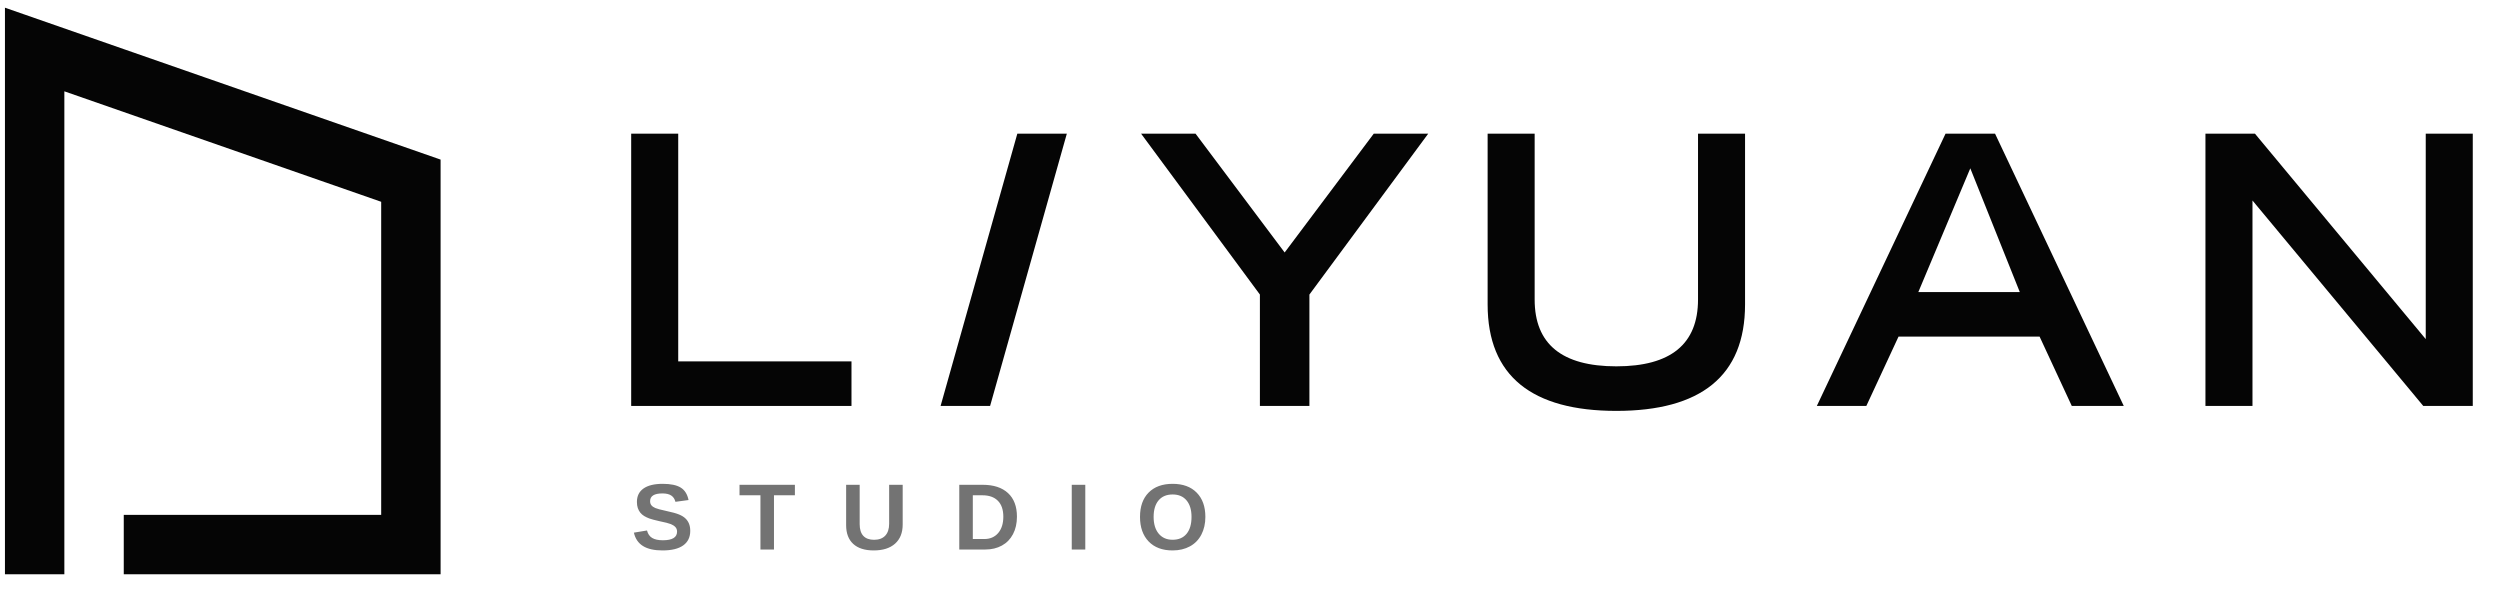
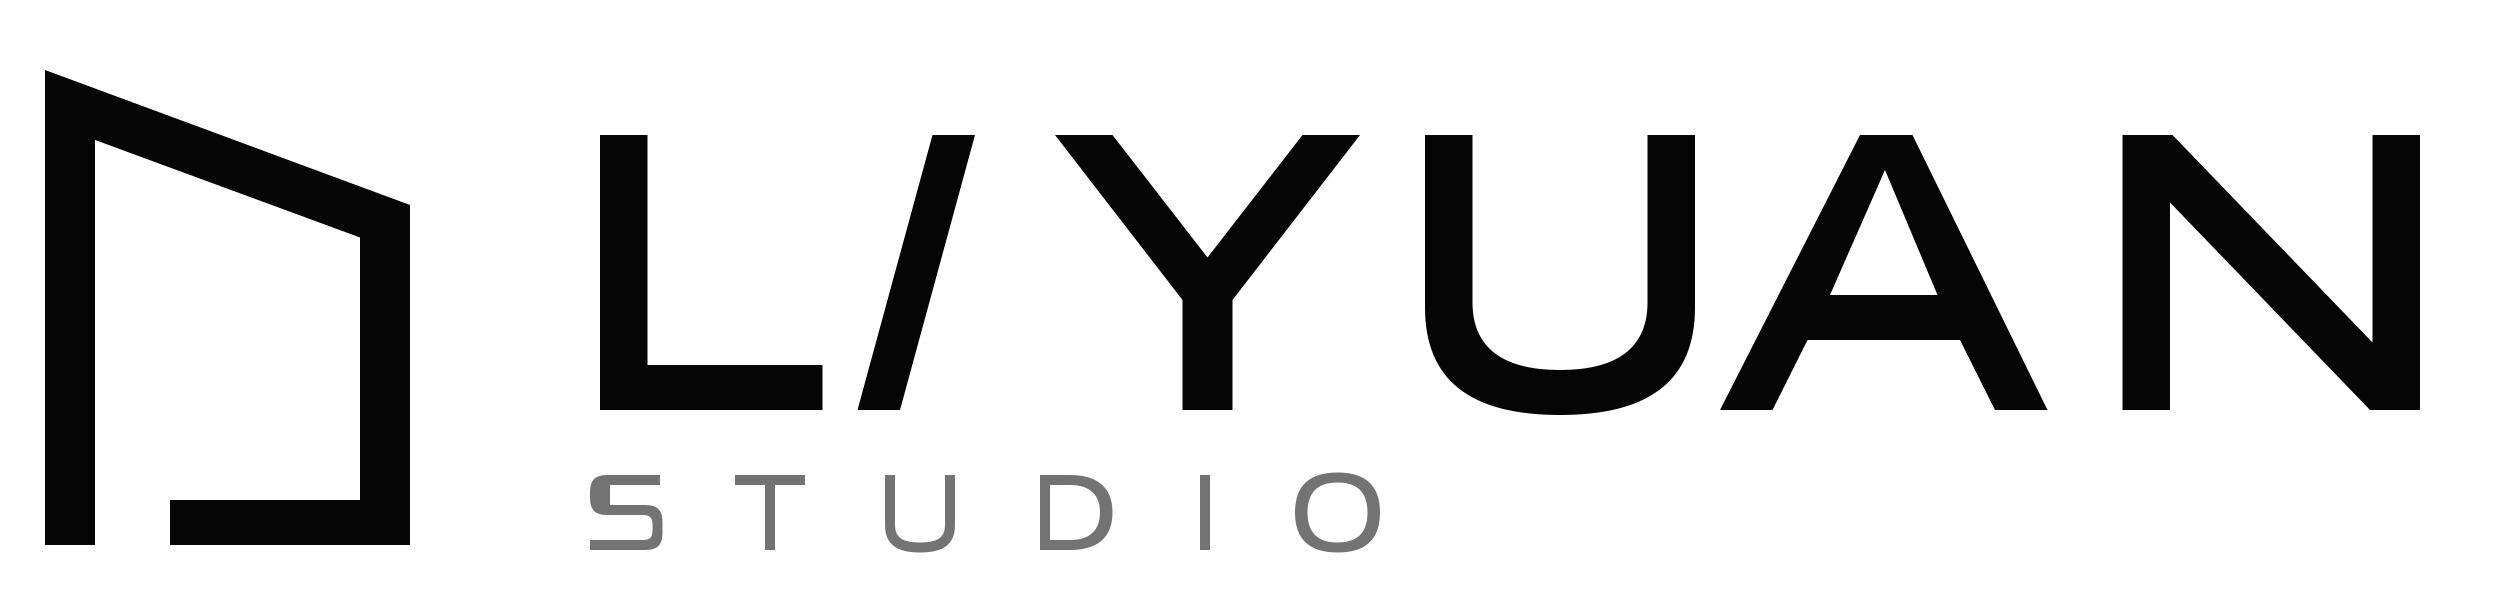
- <svg xmlns="http://www.w3.org/2000/svg" viewBox="0 0 1010 240" role="img" aria-labelledby="title">
-   <path d="M14 220V20l152 53v147H62" fill="none" stroke="#050505" stroke-linecap="square" stroke-linejoin="miter" stroke-width="24" />
+ <svg xmlns="http://www.w3.org/2000/svg" viewBox="0 0 1000 240" role="img" aria-labelledby="title">
+   <path d="M18 218V28l146 54v136H68v-18h76V95L38 56v162z" fill="#050505" />
  <g fill="#050505">
-     <path d="M255 54h19v92h70v18h-89z" />
-     <path d="M411 54h20l-31 110h-20z" />
-     <path d="M461 54h22l36 48 36-48h22l-48 65v45h-20v-45z" />
-     <path d="M601 54h19v67c0 18 11 27 33 27s33-9 33-27V54h19v69c0 29-18 43-52 43s-52-14-52-43z" />
-     <path d="M786 54h20l52 110h-21l-13-28h-57l-13 28h-20zm-11 64h41l-20-50z" />
-     <path d="M891 54h20l69 83V54h19v110h-20l-69-83v83h-19z" />
+     <path d="M240 54h19v92h70v18h-89z" />
+     <path d="M373 54h17l-30 110h-17z" />
+     <path d="M422 54h23l38 49 38-49h23l-51 66v44h-20v-44z" />
+     <path d="M570 54h19v67c0 18 12 27 35 27s35-9 35-27V54h19v69c0 29-18 43-54 43s-54-14-54-43z" />
+     <path d="M744 54h21l54 110h-21l-14-28h-61l-14 28h-21zm-12 64h43l-21-50z" />
+     <path d="M849 54h20l80 83V54h19v110h-20l-80-83v83h-19z" />
  </g>
-   <text x="255" y="222" fill="#737373" font-family="Arial, Helvetica, sans-serif" font-size="38" font-weight="600" letter-spacing="18">STUDIO</text>
+   <g fill="#737373">
+     <path d="M240 190h24v4h-20v8h14c5 0 7 2 7 7v4c0 5-2 7-7 7h-22v-4h21c3 0 4-1 4-4v-2c0-3-1-4-4-4h-14c-5 0-7-2-7-7v-2c0-5 2-7 7-7z" />
+     <path d="M294 190h28v4h-12v26h-4v-26h-12z" />
+     <path d="M354 190h4v20c0 5 3 7 10 7s10-2 10-7v-20h4v20c0 8-5 11-14 11s-14-3-14-11z" />
+     <path fill-rule="evenodd" d="M416 190h12c11 0 17 5 17 15s-6 15-17 15h-12zm4 4v22h8c8 0 12-4 12-11s-4-11-12-11z" />
+     <path d="M480 190h4v30h-4z" />
+     <path fill-rule="evenodd" d="M518 205c0-11 6-16 17-16s17 5 17 16-6 16-17 16-17-5-17-16zm5 0c0 8 4 12 12 12s12-4 12-12-4-12-12-12-12 4-12 12z" />
+   </g>
</svg>
